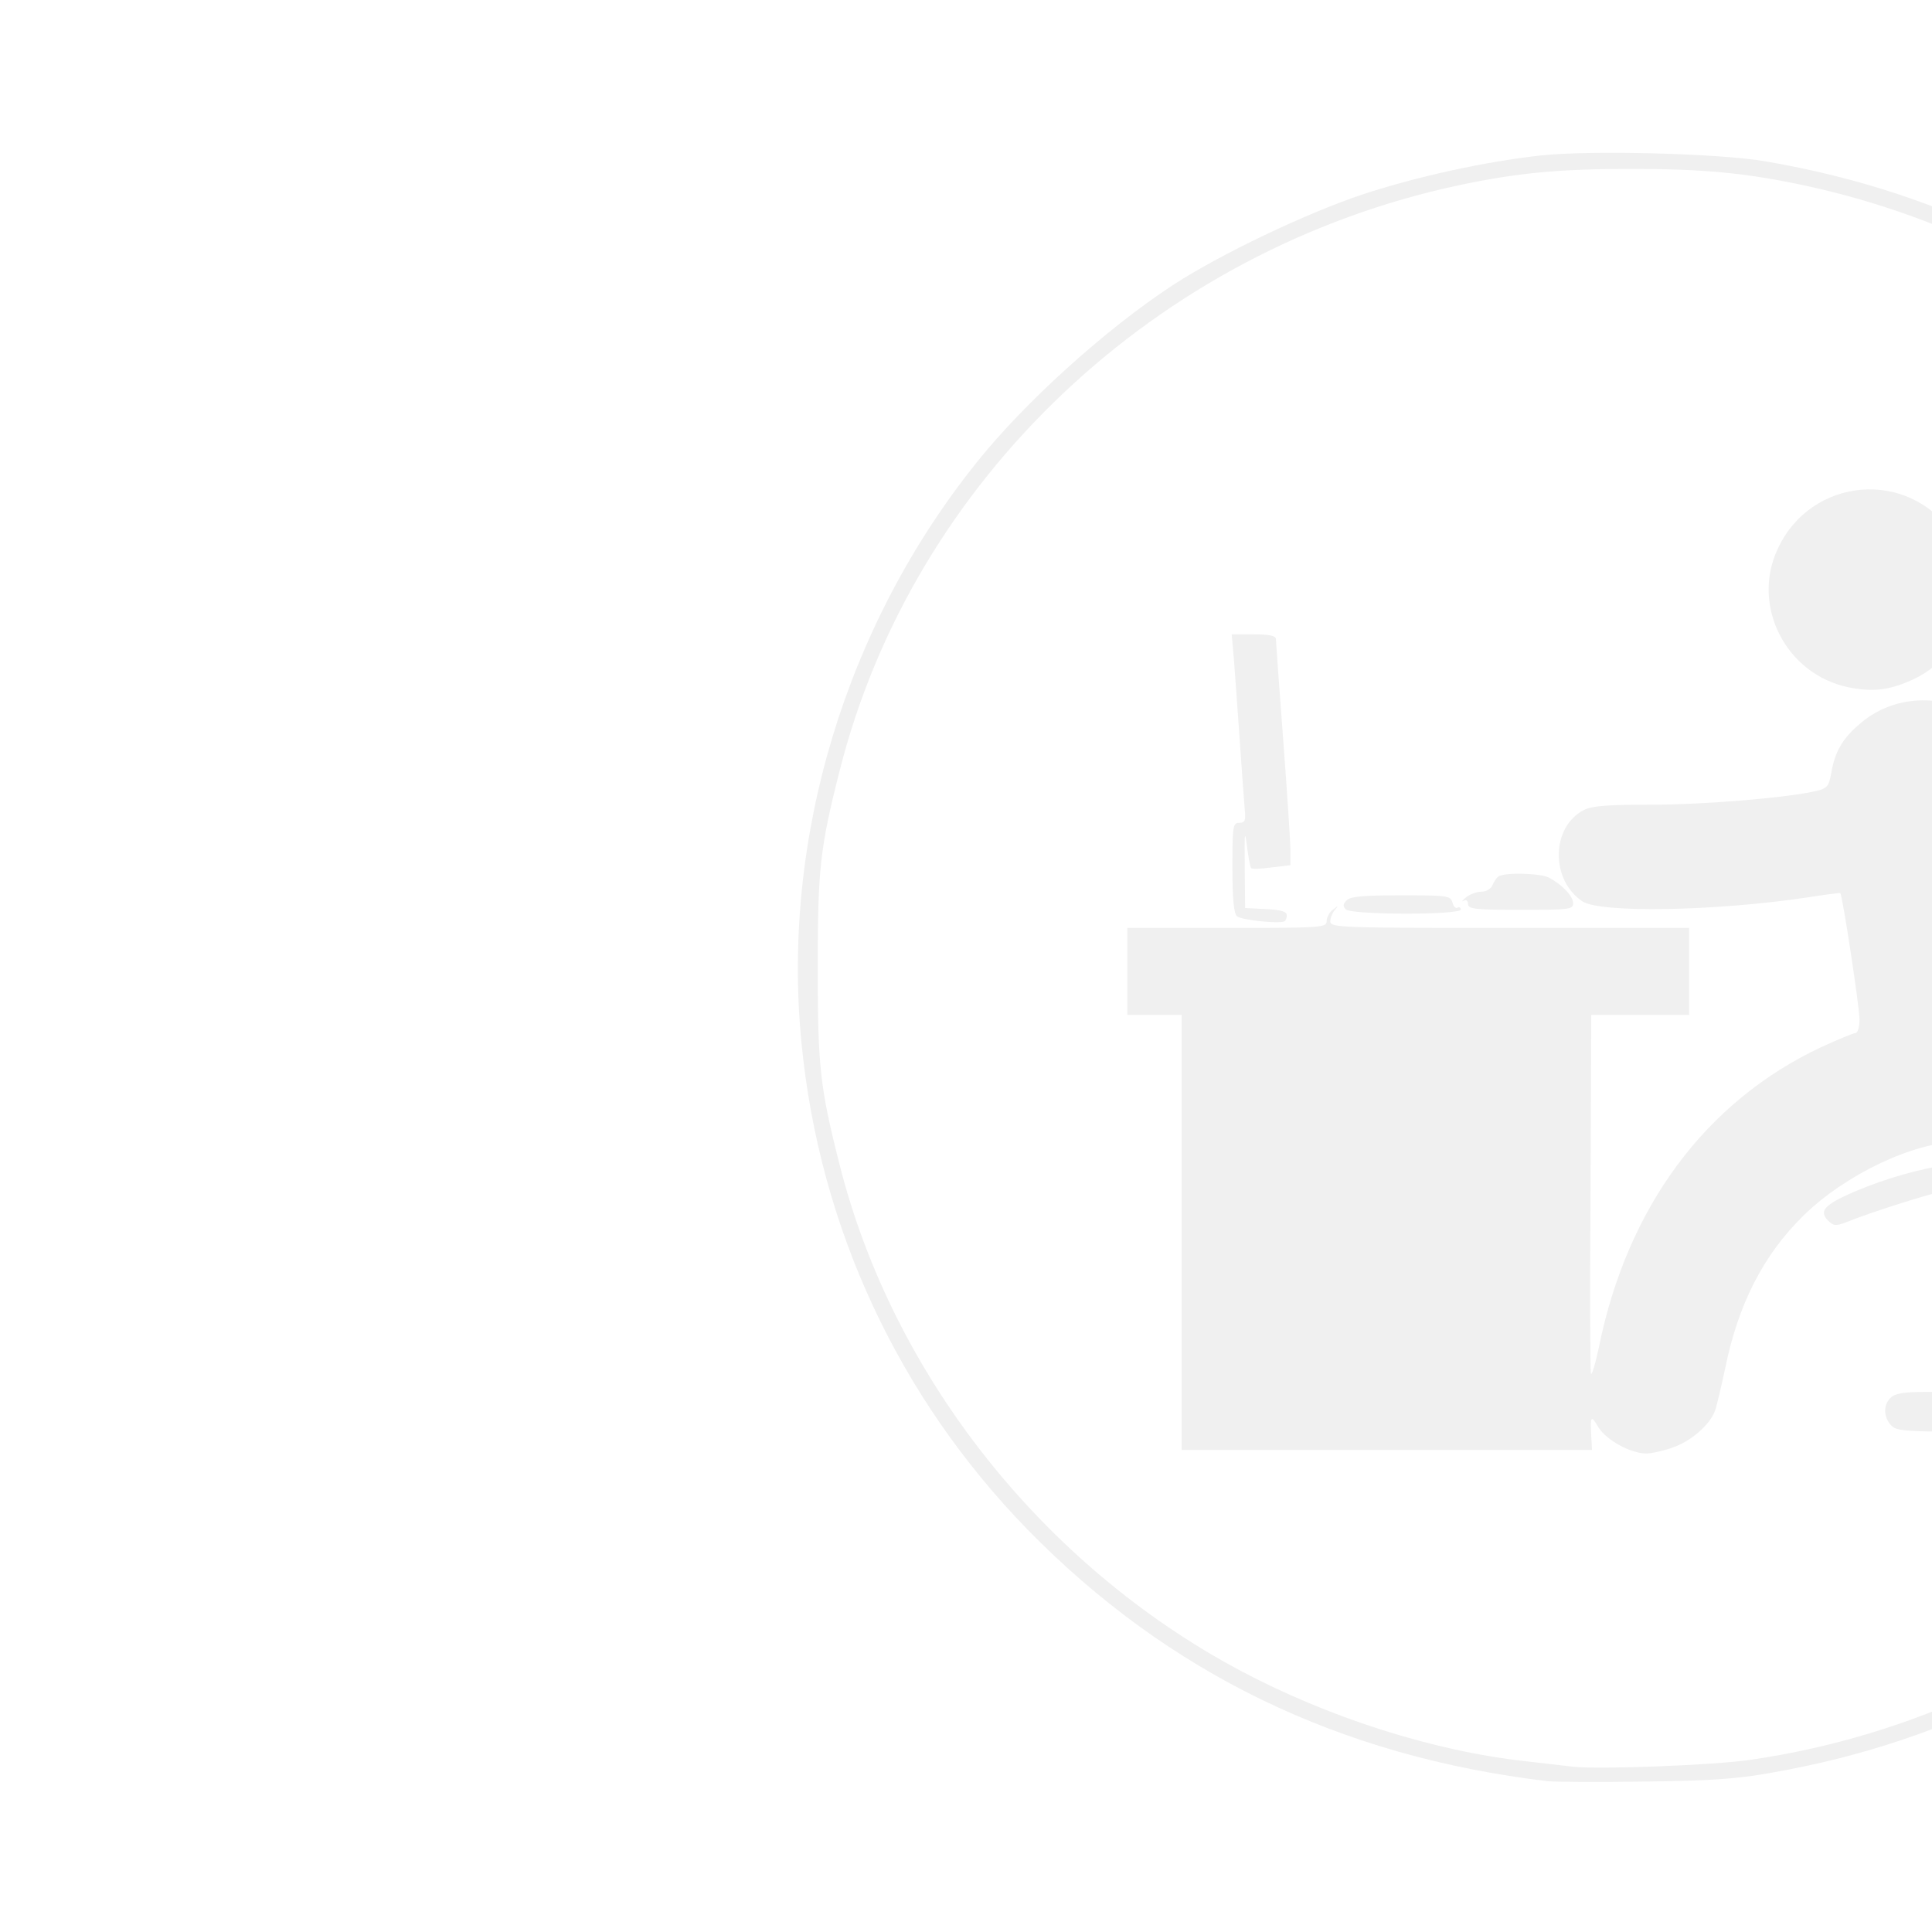
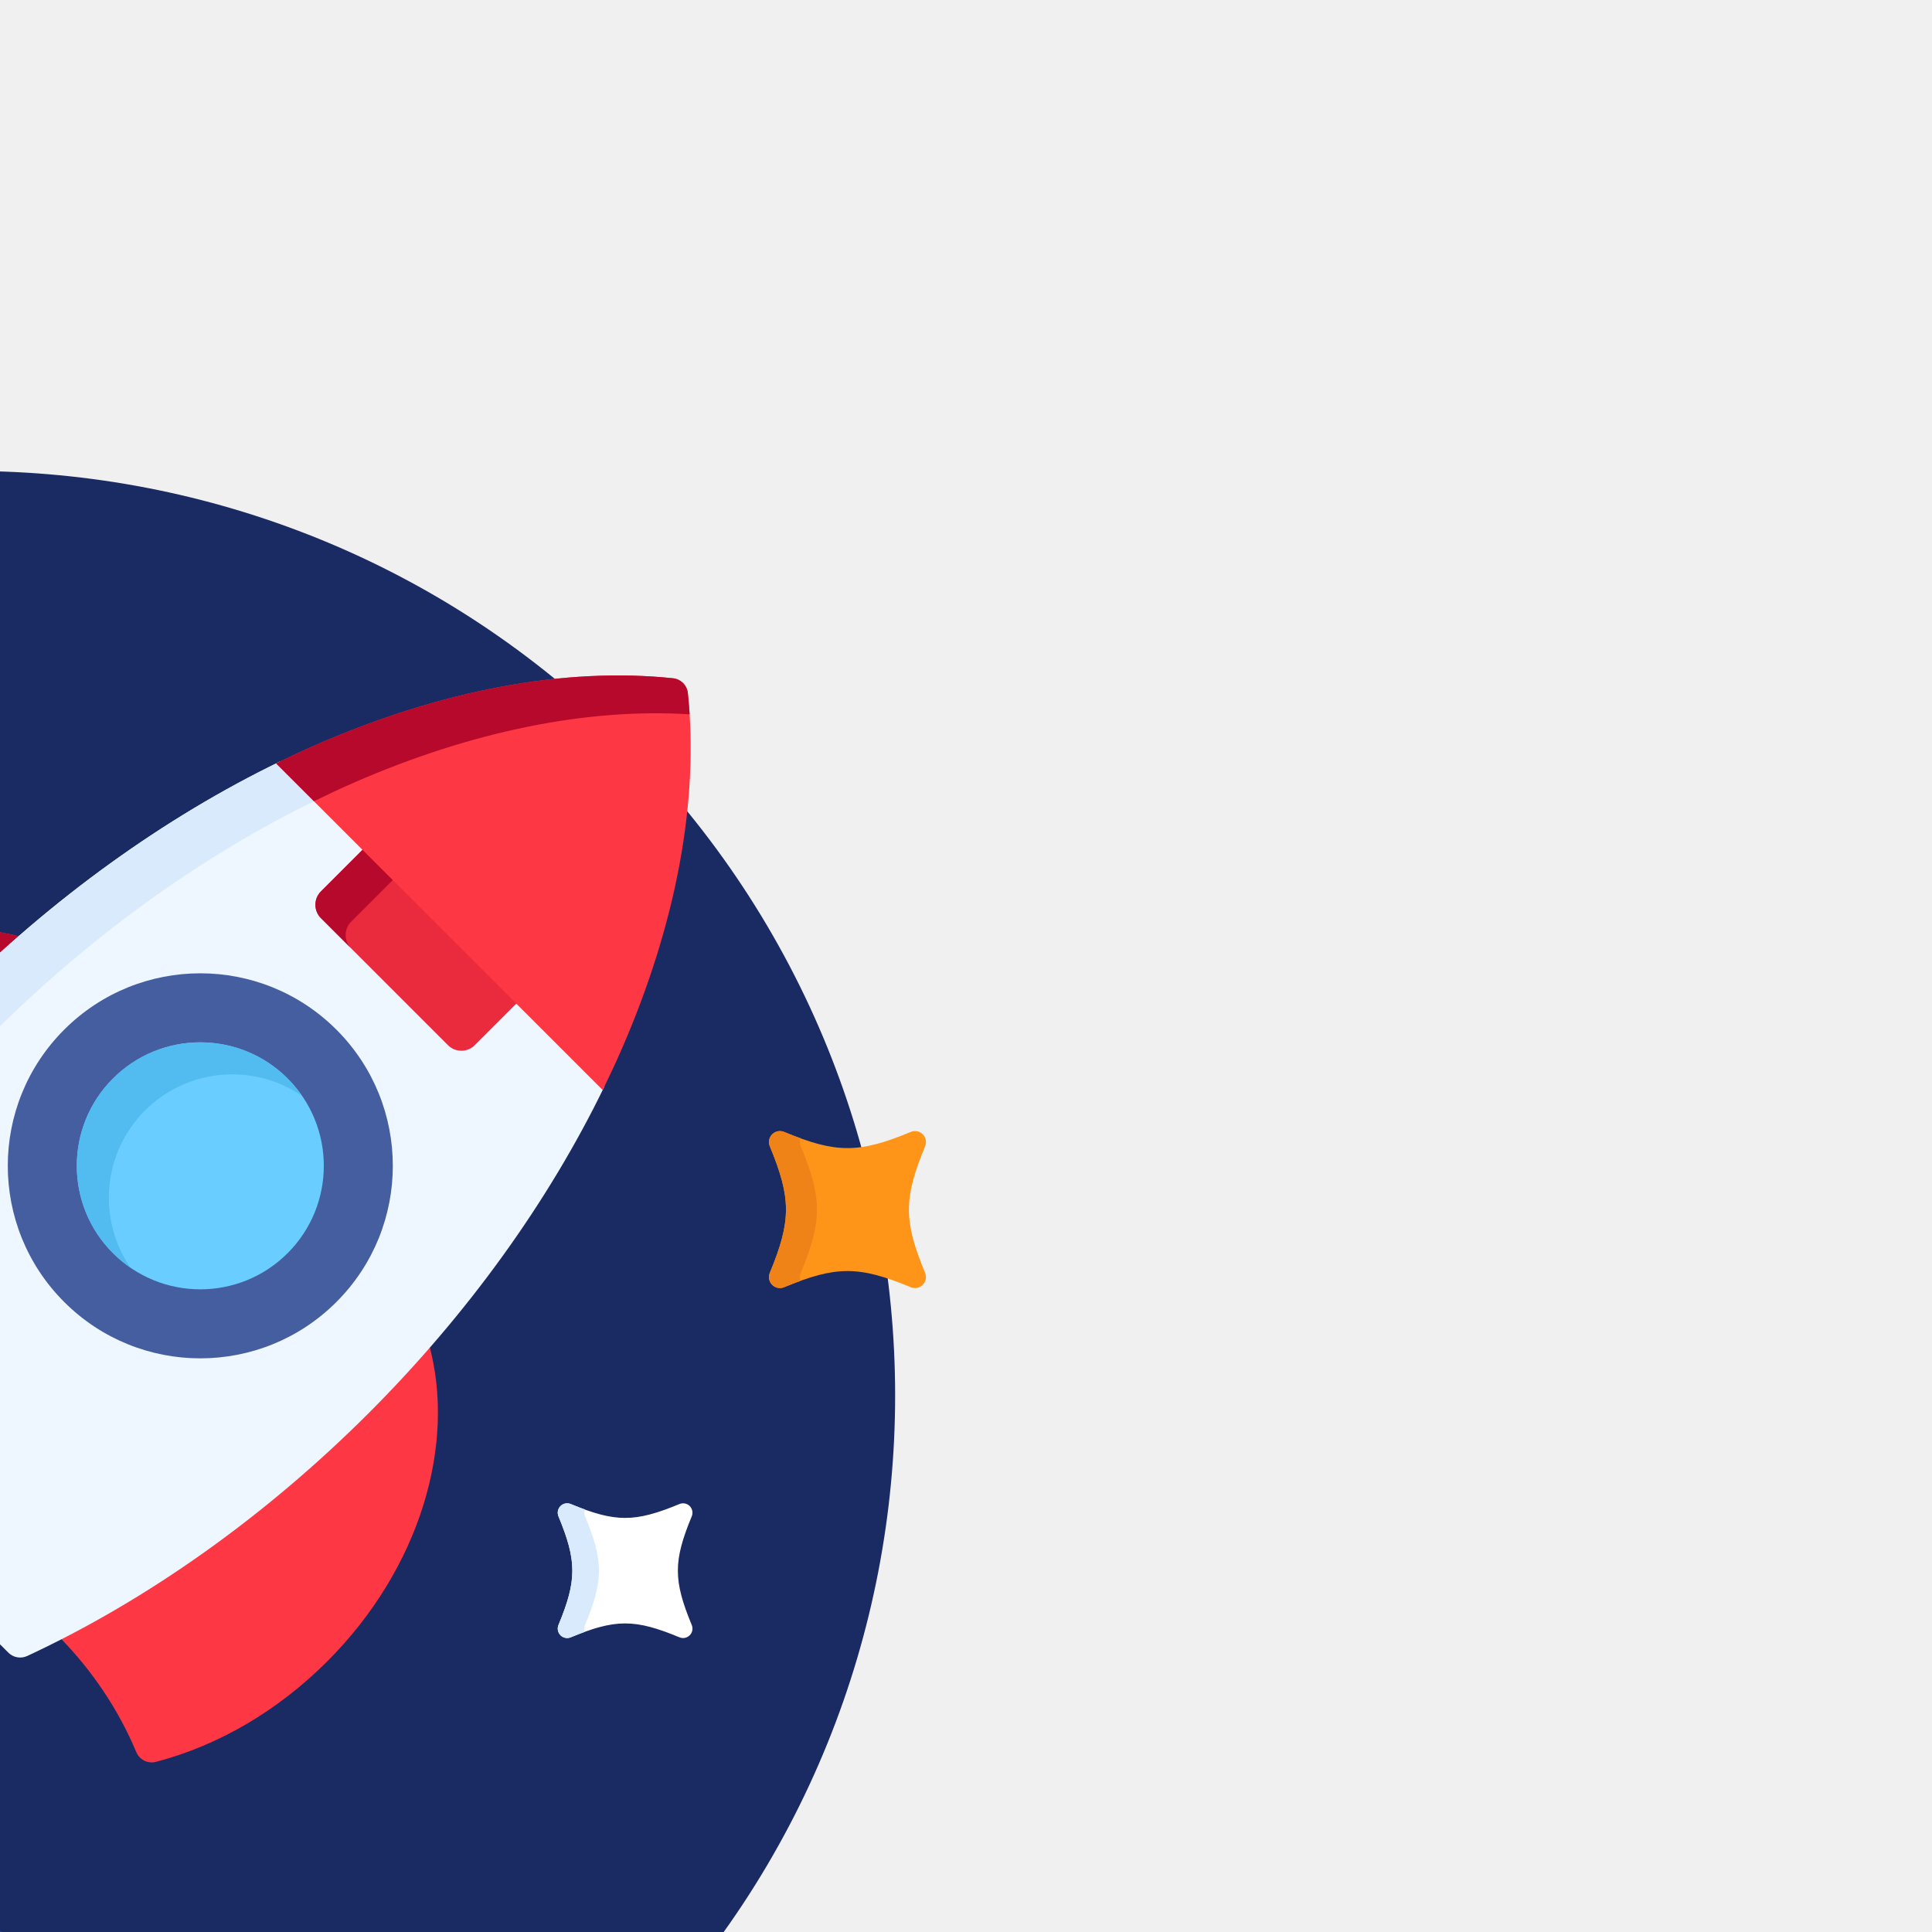
- <svg xmlns="http://www.w3.org/2000/svg" version="1.0" width="533px" height="533px" viewBox="0 0 533 533" preserveAspectRatio="xMidYMid meet">
-   <g fill="#ffffff">
-     <path d="M0 266.5 l0 -266.5 450 0 450 0 0 266.5 0 266.5 -450 0 -450 0 0 -266.5z m488.5 222.6 c50.2 -8.7 93.2 -31.3 128.1 -67.3 33.5 -34.6 53.7 -75.5 61.1 -123.8 2.4 -15.9 2.4 -47.4 -0.1 -62.5 -7.9 -49 -27.8 -89.3 -61 -123.4 -35.5 -36.4 -78.6 -58.9 -129.6 -67.6 -12.8 -2.2 -48.4 -3.1 -62.1 -1.6 -15.8 1.8 -33.9 5.8 -48.9 10.7 -15.6 5.2 -39.5 16.6 -52.5 25.1 -18.6 12.2 -40.7 32.2 -54 48.8 -36.2 45.1 -53.9 103.7 -48.4 160.1 4.9 50.8 26.7 97.7 62.3 134.3 38.8 39.7 86.2 62.7 143.6 69.5 1.9 0.2 13.9 0.3 26.5 0.1 17.8 -0.2 25.7 -0.7 35 -2.4z" />
-     <path d="M434 487.4 c-1.9 -0.2 -7.8 -0.9 -13 -1.5 -25.6 -2.8 -54.6 -12.1 -79 -25.1 -54.3 -29 -95.7 -81.3 -110.4 -139.6 -5.4 -21.2 -6 -27.1 -6 -54.2 0 -27.1 0.6 -33 6 -54.2 20.2 -80.3 87.4 -143.9 170.9 -161.7 16 -3.4 27.6 -4.5 47.5 -4.5 19.9 0 31.5 1.1 47.5 4.5 83.5 17.8 150.7 81.4 170.9 161.7 5.4 21.2 6 27.1 6 54.2 0 27.1 -0.6 33 -6 54.2 -21.5 85.4 -95.9 151.3 -185.5 164.3 -10.2 1.5 -41.9 2.7 -48.9 1.9z m27.3 -88 c5.1 -1.7 10.3 -6.2 11.8 -10.1 0.5 -1.3 1.7 -6.5 2.8 -11.6 3.6 -17.9 10.6 -31.5 21.6 -42.3 11.6 -11.4 30.6 -20.4 43.1 -20.4 10.2 0 19.2 -4.4 23.5 -11.3 4.7 -7.9 4.5 -17.3 -1.2 -50.5 -1.6 -9.6 -3.4 -22.5 -3.9 -28.8 -1.1 -13.4 -2.9 -18.3 -8.8 -23.6 -10.7 -9.6 -26.6 -10.2 -37 -1.2 -4.9 4.1 -7 7.8 -8 13.7 -0.6 3.5 -1.2 4.2 -3.7 4.8 -7.3 1.9 -31.3 3.9 -45.8 3.9 -12.3 0 -16.5 0.3 -18.8 1.5 -9 4.7 -9.2 19.3 -0.3 25.2 5 3.2 36.4 2.7 61.9 -1.1 5 -0.8 9.1 -1.3 9.2 -1.2 0.6 0.5 5.3 31.5 5.3 34.8 0 2.1 -0.5 3.8 -1.1 3.8 -0.6 0 -4.9 1.8 -9.5 3.9 -31.9 15 -53.5 44.2 -61.3 82.8 -1 4.7 -2 8 -2.2 7.2 -0.2 -0.8 -0.3 -23.3 -0.1 -50.1 l0.2 -48.8 13.5 0 13.5 0 0 -12 0 -12 -49.5 0 c-47 0 -49.5 -0.1 -49.5 -1.8 0 -1 0.6 -2.4 1.3 -3.2 1 -1.2 0.9 -1.2 -0.5 -0.1 -1 0.7 -1.8 2.2 -1.8 3.2 0 1.8 -1.3 1.9 -27.5 1.9 l-27.5 0 0 12 0 12 7.5 0 7.5 0 0 60 0 60 56.6 0 56.6 0 -0.2 -3.7 c-0.3 -5.8 -0.1 -6 2 -2.5 2.2 3.5 8.7 7.1 13.1 7.2 1.4 0 4.7 -0.7 7.2 -1.6z m109.9 -6.1 c2.2 -2 2.3 -5.1 0.1 -7.5 -1.3 -1.4 -3.1 -1.8 -9.5 -1.8 l-7.8 0 0 -28.5 c0 -15.7 0.3 -28.5 0.8 -28.5 0.4 0 3.4 0.7 6.7 1.5 12 2.9 18 1.4 21.5 -5.5 2.6 -5.1 2.6 -11.7 -0.2 -32.8 -1.9 -14.4 -2.2 -21.6 -2.3 -51.2 l0 -34.5 -2.7 -0.3 c-2.2 -0.3 -2.9 0.2 -3.4 2.3 -0.3 1.4 -0.7 17.3 -0.7 35.3 -0.1 28.5 0.1 34.8 2.1 49.4 4.2 31.6 3.2 33.8 -13.1 30.3 -14.2 -3.1 -33.3 -0.3 -51.2 7.3 -8.1 3.5 -9.8 5.3 -7.2 7.9 1.5 1.5 2.1 1.6 5 0.5 6.9 -2.8 23.4 -8 27 -8.6 l3.7 -0.7 0 28.1 0 28 -8.4 0 c-6.4 0 -8.8 0.4 -10 1.6 -2.1 2 -2 5.3 0.1 7.6 1.5 1.6 3.6 1.8 24.6 1.8 20 0 23.3 -0.2 24.9 -1.7z m-216.2 -140.8 c0 -1 -1.6 -1.5 -5.7 -1.7 l-5.8 -0.3 -0.1 -11.5 c-0.1 -9.2 0 -10.3 0.6 -5.7 0.4 3.2 0.9 6 1.2 6.2 0.2 0.3 2.8 0.2 5.6 -0.2 l5.2 -0.6 0 -4.1 c0 -2.3 -0.9 -16 -2 -30.6 -1.1 -14.6 -2 -27.1 -2 -27.7 0 -0.9 -1.9 -1.3 -6.1 -1.3 l-6.1 0 0.6 6.8 c0.3 3.7 1 13.7 1.6 22.2 0.6 8.5 1.2 17.2 1.4 19.3 0.3 3.1 0.1 3.7 -1.5 3.7 -1.8 0 -1.9 0.9 -1.9 12.4 0 8.8 0.4 12.7 1.3 13.4 1.2 1 11.3 2.1 13 1.4 0.4 -0.2 0.7 -0.9 0.7 -1.7z m48 -1.6 c0 -0.5 -0.4 -0.8 -0.9 -0.5 -0.5 0.3 -1.1 -0.3 -1.4 -1.4 -0.5 -1.9 -1.4 -2 -14.2 -2 -10.2 0 -14 0.3 -15 1.4 -1 1 -1.1 1.6 -0.2 2.5 1.5 1.5 31.7 1.6 31.7 0z m31 -1.7 c0 -2 -3.1 -5.2 -6.7 -7.1 -2.4 -1.2 -12.2 -1.5 -13.9 -0.3 -0.6 0.4 -1.3 1.5 -1.7 2.5 -0.4 0.9 -1.7 1.7 -3 1.7 -1.3 0 -3.2 0.7 -4.3 1.6 -1 0.8 -1.3 1.3 -0.6 0.9 0.7 -0.4 1.2 0 1.2 0.9 0 1.4 2 1.6 14.5 1.6 13.4 0 14.5 -0.1 14.5 -1.8z m93 -61.4 c15.7 -6.7 21.3 -26.2 11.7 -40.5 -12.2 -18.1 -39.1 -15.8 -48.3 4.2 -7.3 15.7 2.3 34.5 19.5 38.1 6.6 1.3 10.9 0.9 17.1 -1.8z" />
+ <svg xmlns="http://www.w3.org/2000/svg" version="1.1" id="Capa_1" x="0px" y="0px" viewBox="0 0 512 512" style="enable-background:new 0 0 512 512;transform: rotate(45deg);" xml:space="preserve">
+   <circle style="fill:#1A2B63;" cx="256" cy="267" r="245" />
+   <path style="fill:#D9EAFC;" d="M216.796,378.925c12.65,0,24.304,6.362,31.175,17.02c0.169,0.263,0.453,0.432,0.765,0.455  c0.025,0.002,0.051,0.003,0.076,0.003c0.286,0,0.559-0.122,0.749-0.338c10.3-11.651,25.108-18.333,40.627-18.333  c5.288,0,10.396,0.774,15.231,2.193l-17.846-45.745h-63.146l-18.041,46.244C209.691,379.454,213.182,378.925,216.796,378.925z" />
+   <g>
+     <path style="fill:#AEC1ED;" d="M232.659,334.179h-8.232l-18.041,46.244c2.808-0.823,5.756-1.306,8.794-1.44L232.659,334.179z" />
+     <path style="fill:#AEC1ED;" d="M197.586,426.192c0.04,0.264,0.183,0.501,0.398,0.659c0.172,0.127,0.38,0.194,0.591,0.194   c0.052,0,0.105-0.004,0.157-0.012c3.57-0.568,7.155-0.856,10.655-0.856c17.099,0,33.41,6.425,45.931,18.091   c0.192,0.179,0.437,0.268,0.682,0.268c0.245,0,0.49-0.089,0.682-0.268c12.52-11.666,28.832-18.091,45.931-18.091   c3.499,0,7.085,0.288,10.655,0.856c0.053,0.008,0.105,0.012,0.157,0.012c0.211,0,0.419-0.067,0.591-0.194   c0.215-0.158,0.358-0.395,0.398-0.659c1.848-12.438,6.529-24.218,13.552-34.499c-9.878-9.272-23.159-14.962-37.778-14.962   c-16.477,0-31.259,7.226-41.376,18.671c-6.776-10.511-18.578-17.478-32.015-17.478c-12.889,0-24.273,6.411-31.162,16.212   C191.765,403.825,195.883,414.727,197.586,426.192z" />
  </g>
+   <path style="fill:#445EA0;" d="M198.576,426.045c-6.018-40.51-40.935-71.591-83.119-71.591c-29.285,0-55.061,14.984-70.105,37.697  c23.034,38.687,56.425,70.475,96.344,91.571C145.965,454.156,169.144,430.721,198.576,426.045z" />
+   <path style="fill:#293D7C;" d="M123.849,364.787c21.432,0,41.078,7.602,56.425,20.237c-15.413-18.665-38.719-30.57-64.817-30.57  c-29.285,0-55.061,14.984-70.105,37.697c1.987,3.337,4.057,6.62,6.196,9.852C67.667,379.477,94.036,364.787,123.849,364.787z" />
+   <path style="fill:#445EA0;" d="M396.543,354.454c-42.184,0-77.101,31.082-83.119,71.591c29.432,4.676,52.611,28.111,56.88,57.677  c39.918-21.096,73.31-52.885,96.344-91.571C451.604,369.438,425.828,354.454,396.543,354.454z" />
+   <g>
+     <path style="fill:#293D7C;" d="M401.627,354.61c-1.682-0.1-3.376-0.156-5.084-0.156c-42.184,0-77.101,31.082-83.119,71.591   c3.136,0.498,6.196,1.222,9.174,2.131C330.96,389.897,362.404,360.256,401.627,354.61z" />
+     <path style="fill:#293D7C;" d="M302.612,425.177c-18.016,0-34.395,6.976-46.612,18.359c-12.217-11.384-28.596-18.359-46.612-18.359   c-34.435,0-62.92,25.446-67.695,58.558C175.821,501.772,214.713,512,256,512s80.179-10.228,114.307-28.265   C365.532,450.623,337.047,425.177,302.612,425.177z" />
+   </g>
+   <path style="fill:#1A2B63;" d="M223.686,433.681c9.435,0,18.439,1.835,26.68,5.162c-11.423-8.569-25.6-13.666-40.979-13.666  c-34.435,0-62.92,25.446-67.695,58.558c4.023,2.126,8.114,4.14,12.265,6.044C160.964,457.704,189.508,433.681,223.686,433.681z" />
+   <g>
+     <path style="fill:#AEC1ED;" d="M278.528,334.179h-15.119l1.929,15.261c0.519,4.11,4.277,7.017,8.381,6.5   c4.109-0.52,7.02-4.272,6.5-8.381L278.528,334.179z" />
+     <path style="fill:#AEC1ED;" d="M233.472,334.179l-3.966,31.38c-0.519,4.109,2.391,7.862,6.501,8.381   c0.319,0.04,0.636,0.06,0.95,0.06c3.723-0.001,6.953-2.771,7.432-6.561l4.204-33.261h-15.121V334.179z" />
+   </g>
+   <path style="fill:#FE3745;" d="M179.108,195.717c0-8.155,0.306-16.288,0.878-24.362c-24.06,13.549-40.636,43.733-40.636,78.678  c0,18.456,4.589,36.057,13.27,50.9c0.815,1.394,2.29,2.191,3.822,2.191c0.56,0,1.127-0.106,1.672-0.329  c11.409-4.664,23.601-7.06,36.244-7.16C184.375,264.907,179.108,230.591,179.108,195.717z" />
+   <path style="fill:#B7092B;" d="M150.689,250.033c0-28.863,11.315-54.467,28.808-70.143c0.134-2.851,0.289-5.697,0.49-8.535  c-24.06,13.549-40.636,43.733-40.636,78.678c0,18.456,4.589,36.057,13.27,50.9c0.815,1.394,2.29,2.191,3.822,2.191  c0.56,0,1.127-0.106,1.672-0.329c1.88-0.769,3.79-1.453,5.711-2.098C155.233,285.903,150.689,268.392,150.689,250.033z" />
+   <g>
+     <path style="fill:#FE3745;" d="M332.013,171.355c0.572,8.075,0.878,16.208,0.878,24.362c0,34.873-5.267,69.189-15.251,99.918   c12.644,0.1,24.835,2.496,36.244,7.16c0.545,0.223,1.113,0.329,1.672,0.329c1.533,0,3.007-0.798,3.822-2.191   c8.682-14.843,13.27-32.444,13.27-50.9C372.649,215.088,356.073,184.904,332.013,171.355z" />
+     <path style="fill:#FE3745;" d="M217.708,307.125v23.054c0,2.75,2.25,5,5,5h66.583c2.75,0,5-2.25,5-5v-23.054H217.708z" />
+   </g>
+   <path style="fill:#B7092B;" d="M234.715,330.179v-23.054h-17.007v23.054c0,2.75,2.25,5,5,5h17.007  C236.965,335.179,234.715,332.929,234.715,330.179z" />
+   <path style="fill:#EEF6FF;" d="M316.854,90.318H195.145c-11.154,32.153-17.037,68.343-17.037,105.399  c0,38.522,6.389,76.387,18.475,109.5c0.638,1.746,2.298,2.908,4.157,2.908h110.519c1.859,0,3.52-1.162,4.157-2.908  c12.086-33.113,18.475-70.978,18.475-109.5C333.892,158.661,328.009,122.472,316.854,90.318z" />
+   <path style="fill:#D9EAFC;" d="M210.756,305.217c-12.087-33.113-18.475-70.978-18.475-109.5c0-37.056,5.883-73.246,17.037-105.399  h-14.172c-11.154,32.153-17.037,68.343-17.037,105.399c0,38.522,6.389,76.387,18.475,109.5c0.638,1.746,2.298,2.908,4.157,2.908  h14.172C213.054,308.125,211.394,306.963,210.756,305.217z" />
+   <path style="fill:#EA2A3D;" d="M227.179,90.318v16.594c0,2.75,2.25,5,5,5h47.642c2.75,0,5-2.25,5-5V90.318H227.179z" />
+   <path style="fill:#B7092B;" d="M238.517,106.912V90.318h-11.338v16.594c0,2.75,2.25,5,5,5h11.338  C240.767,111.912,238.517,109.662,238.517,106.912z" />
+   <path style="fill:#FE3745;" d="M256,0c-0.987,0-1.973,0.329-2.785,0.986c-22.338,18.089-41.154,45.529-54.411,79.354  c-1.41,3.599-2.735,7.269-4.006,10.978h122.403c-1.271-3.709-2.596-7.379-4.006-10.978c-13.257-33.825-32.072-61.265-54.411-79.354  C257.973,0.329,256.987,0,256,0z" />
+   <path style="fill:#B7092B;" d="M263.086,4.628c-1.419-1.251-2.852-2.468-4.301-3.642C257.973,0.329,256.987,0,256,0  s-1.973,0.329-2.785,0.986c-22.338,18.089-41.154,45.529-54.411,79.354c-1.41,3.599-2.735,7.269-4.006,10.978h14.172  c1.271-3.709,2.596-7.379,4.006-10.978C225.374,48.709,242.632,22.667,263.086,4.628z" />
+   <circle style="fill:#445EA0;" cx="256" cy="180.93" r="51.02" />
+   <circle style="fill:#69CDFF;" cx="256" cy="180.93" r="32.731" />
+   <path style="fill:#52BBEF;" d="M235.268,180.932c0,16.027,11.521,29.355,26.732,32.174c-1.946,0.36-3.949,0.558-6,0.558  c-18.078,0-32.731-14.655-32.731-32.732s14.654-32.731,32.731-32.731c2.05,0,4.054,0.198,6,0.558  C246.789,151.578,235.268,164.905,235.268,180.932z" />
+   <path style="fill:#FFD00D;" d="M110.136,178.737c-1.147,0-2.181-0.691-2.62-1.751c-5.583-13.479-9.699-17.594-23.178-23.177  c-1.06-0.439-1.75-1.473-1.75-2.62c0-1.147,0.691-2.181,1.75-2.62c13.48-5.585,17.595-9.701,23.178-23.179  c0.439-1.06,1.473-1.751,2.62-1.751s2.181,0.691,2.62,1.751c5.584,13.478,9.7,17.594,23.179,23.179  c1.06,0.439,1.751,1.473,1.751,2.62c0,1.147-0.691,2.182-1.751,2.62c-13.479,5.582-17.595,9.698-23.179,23.177  C112.317,178.046,111.283,178.737,110.136,178.737L110.136,178.737z" />
+   <path style="fill:#FFAF10;" d="M113.185,171.317c-5.583-13.479-9.699-17.594-23.178-23.177c-0.666-0.275-1.185-0.787-1.48-1.413  c-1.294,0.606-2.674,1.214-4.189,1.842c-1.06,0.439-1.75,1.473-1.75,2.62c0,1.147,0.691,2.182,1.75,2.62  c13.479,5.583,17.595,9.698,23.178,23.177c0.439,1.06,1.473,1.751,2.62,1.751s2.181-0.691,2.62-1.751  c0.627-1.515,1.236-2.895,1.841-4.188C113.972,172.503,113.461,171.983,113.185,171.317z" />
+   <path style="fill:#FFFFFF;" d="M411.469,201.404c-1.008,0-1.917-0.607-2.303-1.539c-4.907-11.848-8.525-15.465-20.373-20.372  c-0.931-0.385-1.539-1.295-1.539-2.303c0-1.009,0.607-1.917,1.539-2.303c11.849-4.909,15.466-8.527,20.373-20.374  c0.386-0.932,1.295-1.539,2.303-1.539s1.917,0.607,2.303,1.539c4.908,11.848,8.526,15.465,20.375,20.374  c0.931,0.386,1.538,1.294,1.538,2.303c0,1.008-0.607,1.917-1.539,2.303c-11.848,4.907-15.466,8.524-20.374,20.372  C413.387,200.796,412.478,201.404,411.469,201.404L411.469,201.404z" />
+   <path style="fill:#D9EAFC;" d="M414.149,194.882c-4.908-11.848-8.525-15.465-20.374-20.373c-0.585-0.242-1.042-0.691-1.301-1.242  c-1.137,0.532-2.351,1.067-3.682,1.619c-0.931,0.386-1.539,1.294-1.539,2.303c0,1.008,0.607,1.917,1.539,2.303  c11.849,4.907,15.466,8.524,20.373,20.372c0.386,0.932,1.295,1.539,2.303,1.539s1.917-0.607,2.303-1.539  c0.551-1.331,1.086-2.545,1.619-3.682C414.841,195.924,414.392,195.467,414.149,194.882z" />
+   <path style="fill:#FF9518;" d="M385.469,96.071c-1.175,0-2.234-0.708-2.684-1.793c-5.718-13.806-9.933-18.021-23.739-23.738  c-1.085-0.449-1.792-1.509-1.792-2.683c0-1.176,0.708-2.234,1.792-2.684c13.807-5.72,18.022-9.935,23.739-23.739  c0.45-1.086,1.509-1.794,2.684-1.794s2.234,0.708,2.684,1.794c5.719,13.805,9.934,18.02,23.74,23.739  c1.085,0.45,1.792,1.508,1.792,2.684c0,1.174-0.708,2.234-1.793,2.683c-13.806,5.717-18.02,9.933-23.74,23.738  C387.703,95.363,386.644,96.071,385.469,96.071L385.469,96.071z" />
+   <path style="fill:#EF8318;" d="M388.592,88.472c-5.719-13.805-9.934-18.02-23.74-23.738c-0.682-0.282-1.213-0.806-1.516-1.447  c-1.324,0.621-2.739,1.244-4.291,1.886c-1.085,0.45-1.792,1.508-1.792,2.684c0,1.174,0.708,2.234,1.792,2.683  c13.806,5.718,18.022,9.933,23.739,23.738c0.45,1.085,1.509,1.793,2.684,1.793s2.234-0.708,2.684-1.793  c0.643-1.552,1.266-2.966,1.886-4.29C389.397,89.686,388.874,89.154,388.592,88.472z" />
</svg>
